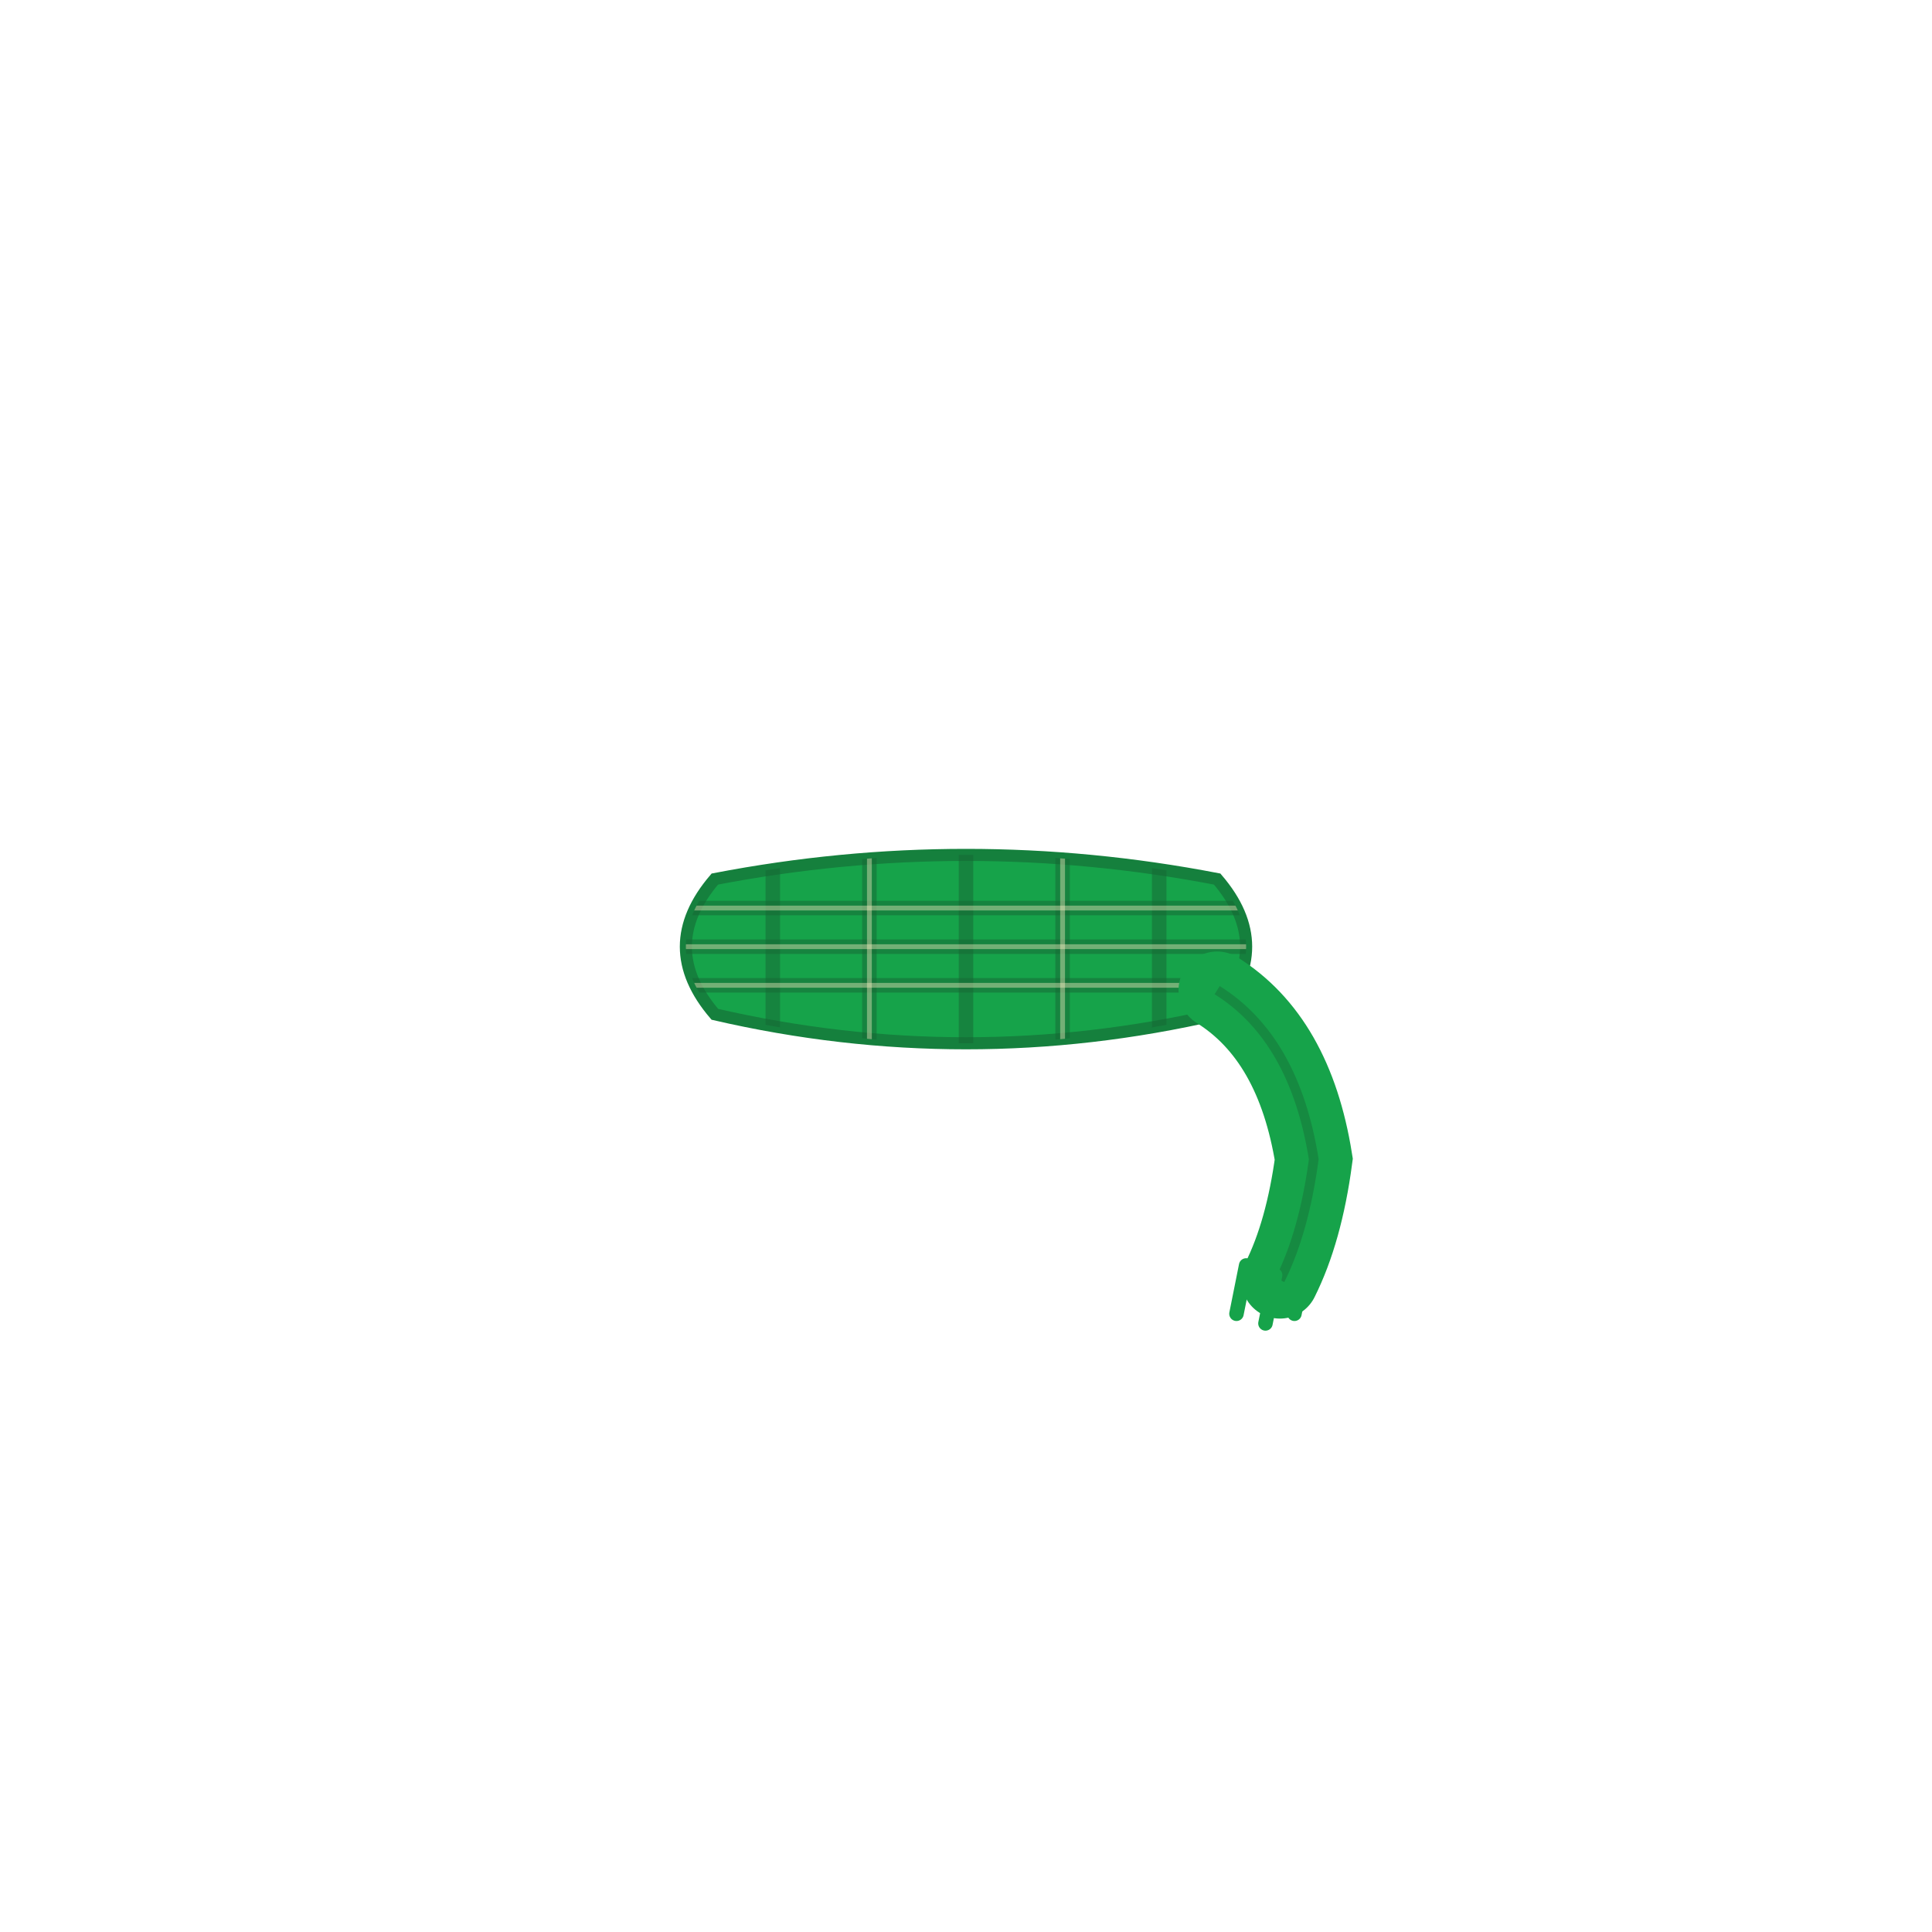
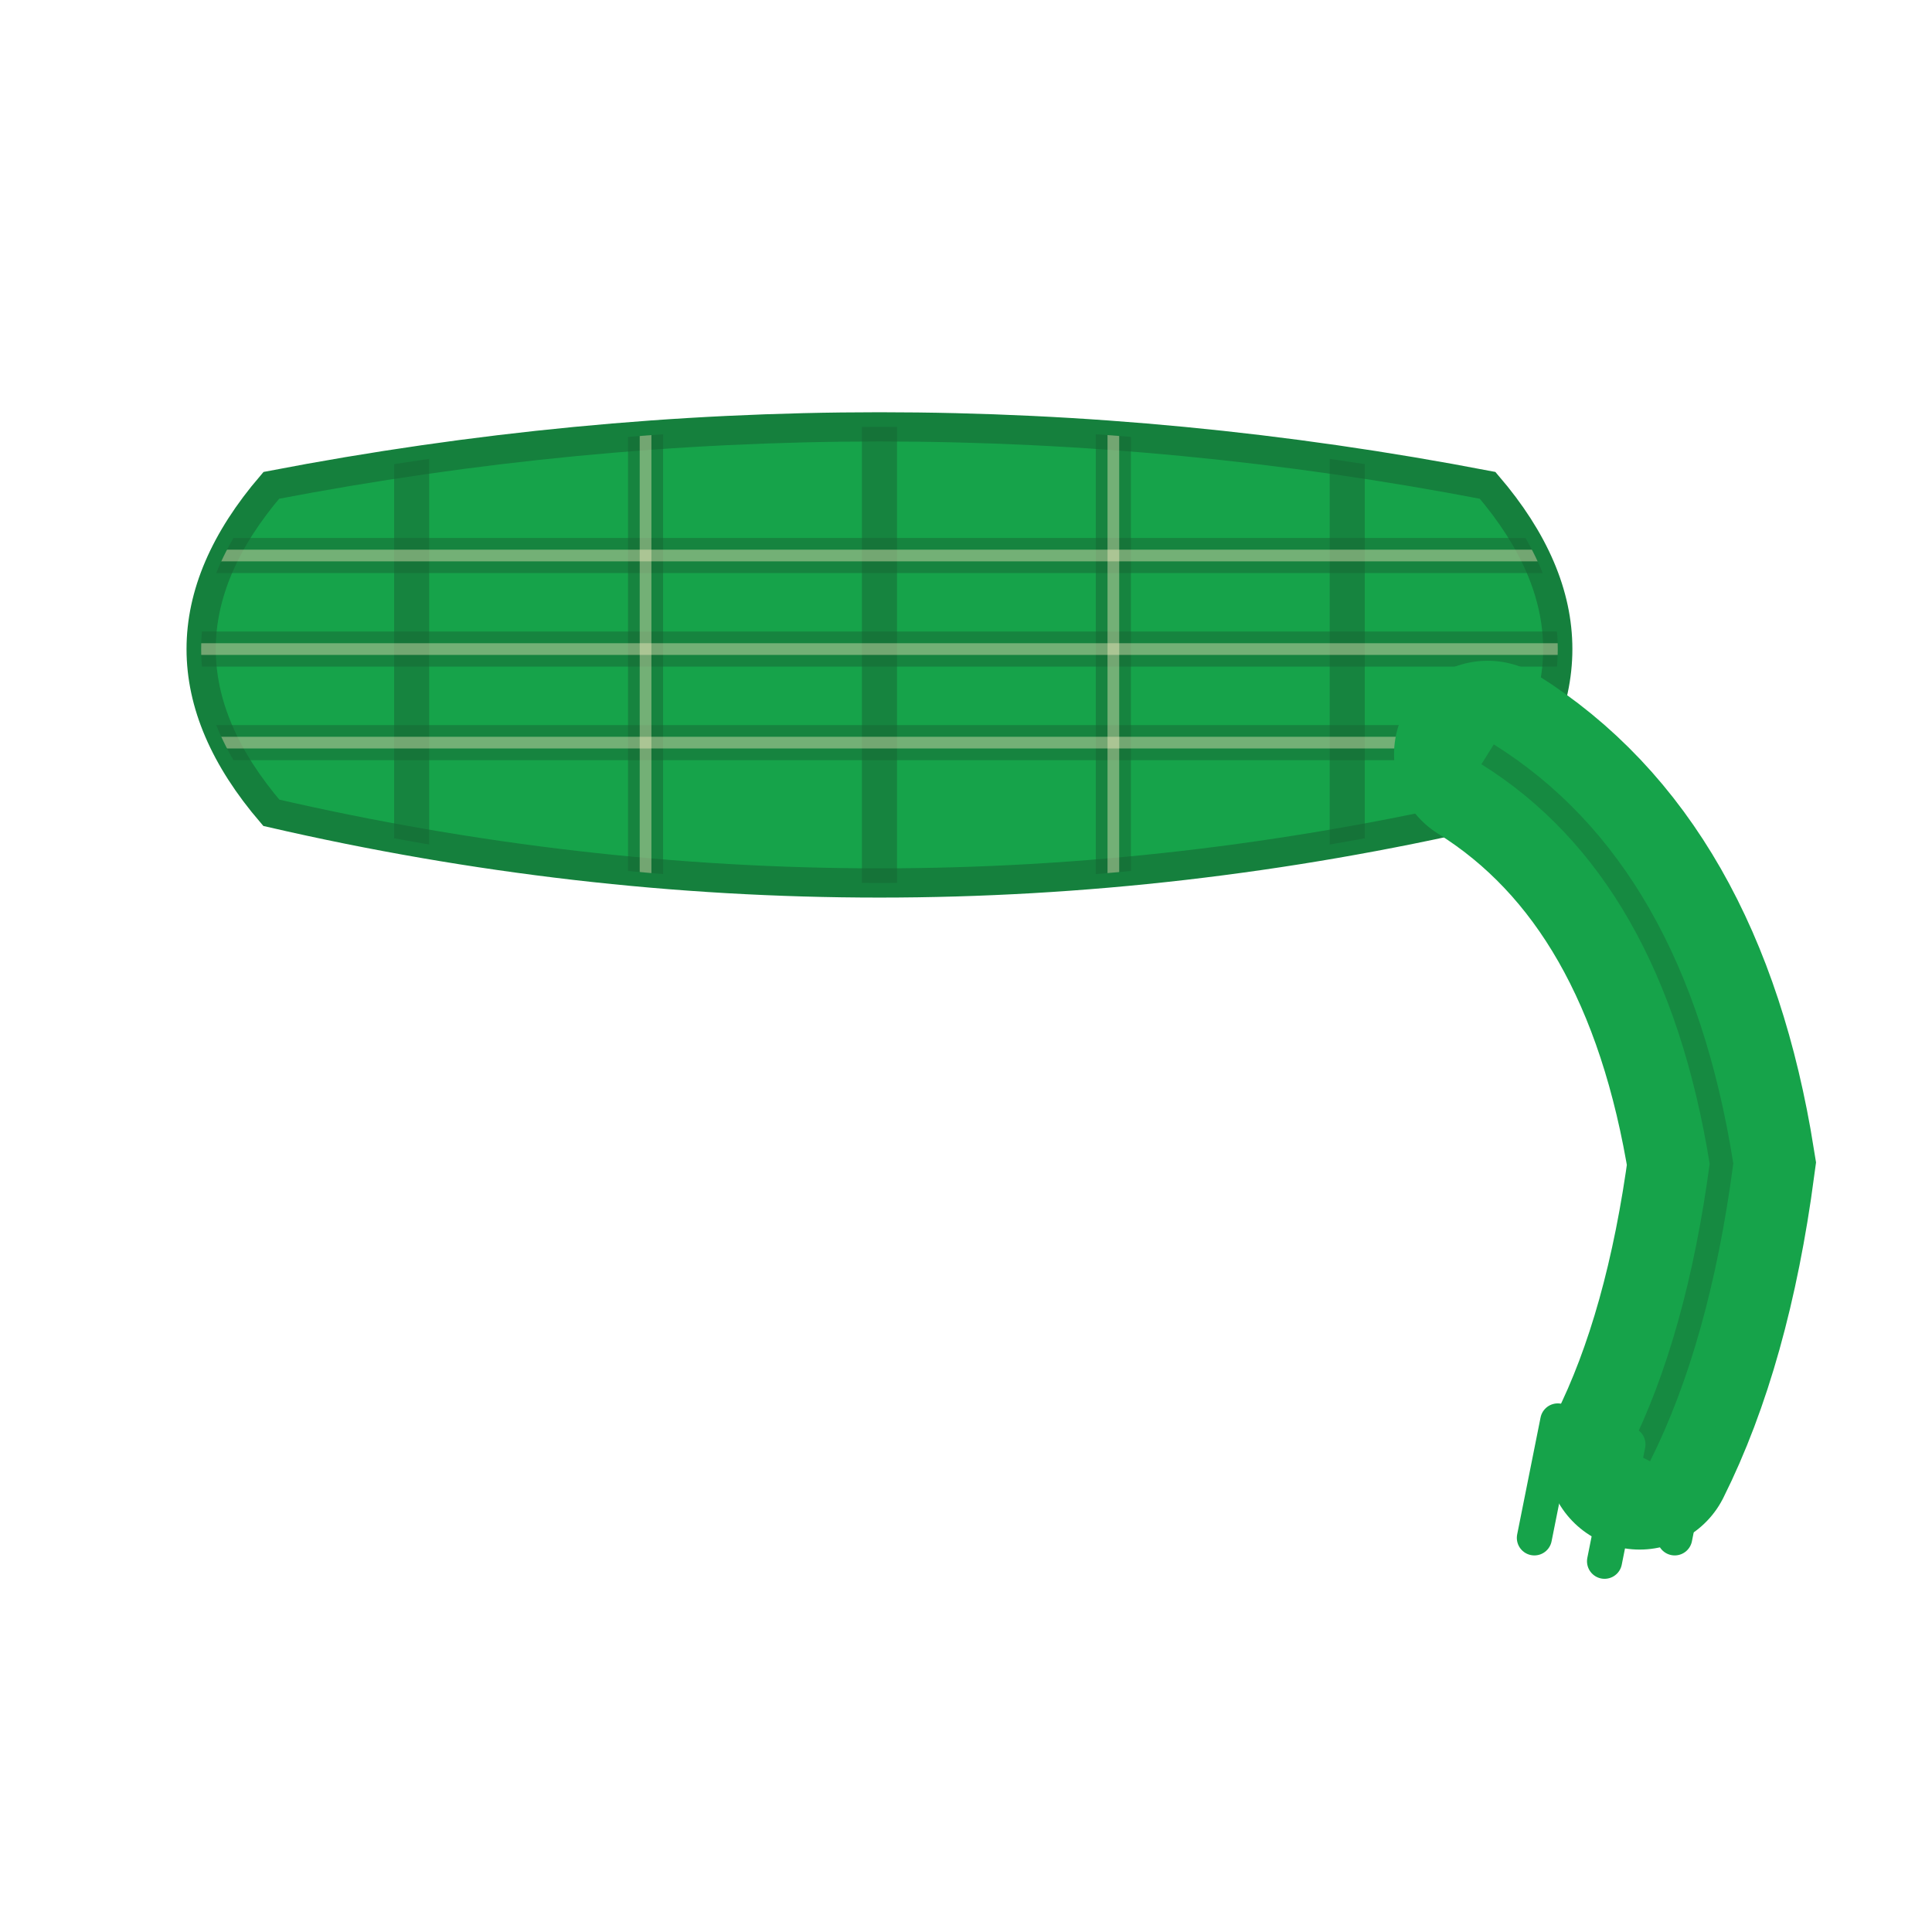
- <svg xmlns="http://www.w3.org/2000/svg" viewBox="0 0 400 400">
+ <svg xmlns="http://www.w3.org/2000/svg" viewBox="124.8 140.5 165.2 165.2">
  <path d="M148,182 Q200,172 252,182 Q264,196 252,210 Q200,222 148,210 Q136,196 148,182Z" fill="#16A34A" stroke="#15803D" stroke-width="2.5" />
  <clipPath id="scarf-clip">
    <path d="M148,182 Q200,172 252,182 Q264,196 252,210 Q200,222 148,210 Q136,196 148,182Z" />
  </clipPath>
  <g clip-path="url(#scarf-clip)">
    <line x1="136" y1="188" x2="264" y2="188" stroke="#166534" stroke-width="3" opacity="0.5" />
    <line x1="136" y1="196" x2="264" y2="196" stroke="#166534" stroke-width="3" opacity="0.5" />
    <line x1="136" y1="204" x2="264" y2="204" stroke="#166534" stroke-width="3" opacity="0.5" />
    <line x1="160" y1="172" x2="160" y2="224" stroke="#166534" stroke-width="3" opacity="0.5" />
    <line x1="180" y1="172" x2="180" y2="224" stroke="#166534" stroke-width="3" opacity="0.5" />
    <line x1="200" y1="172" x2="200" y2="224" stroke="#166534" stroke-width="3" opacity="0.5" />
    <line x1="220" y1="172" x2="220" y2="224" stroke="#166534" stroke-width="3" opacity="0.5" />
    <line x1="240" y1="172" x2="240" y2="224" stroke="#166534" stroke-width="3" opacity="0.5" />
    <line x1="136" y1="188" x2="264" y2="188" stroke="#FEF3C7" stroke-width="1" opacity="0.4" />
    <line x1="136" y1="196" x2="264" y2="196" stroke="#FEF3C7" stroke-width="1" opacity="0.4" />
    <line x1="136" y1="204" x2="264" y2="204" stroke="#FEF3C7" stroke-width="1" opacity="0.4" />
    <line x1="180" y1="172" x2="180" y2="224" stroke="#FEF3C7" stroke-width="1" opacity="0.4" />
    <line x1="220" y1="172" x2="220" y2="224" stroke="#FEF3C7" stroke-width="1" opacity="0.4" />
  </g>
  <path d="M252,205 Q268,215 272,240 Q270,255 265,265" stroke="#16A34A" stroke-width="16" stroke-linecap="round" fill="none" />
  <path d="M252,205 Q268,215 272,240 Q270,255 265,265" stroke="#166534" stroke-width="2" fill="none" opacity="0.4" />
  <line x1="258" y1="262" x2="256" y2="272" stroke="#16A34A" stroke-width="3" stroke-linecap="round" />
  <line x1="264" y1="264" x2="262" y2="274" stroke="#16A34A" stroke-width="3" stroke-linecap="round" />
  <line x1="270" y1="262" x2="268" y2="272" stroke="#16A34A" stroke-width="3" stroke-linecap="round" />
</svg>
